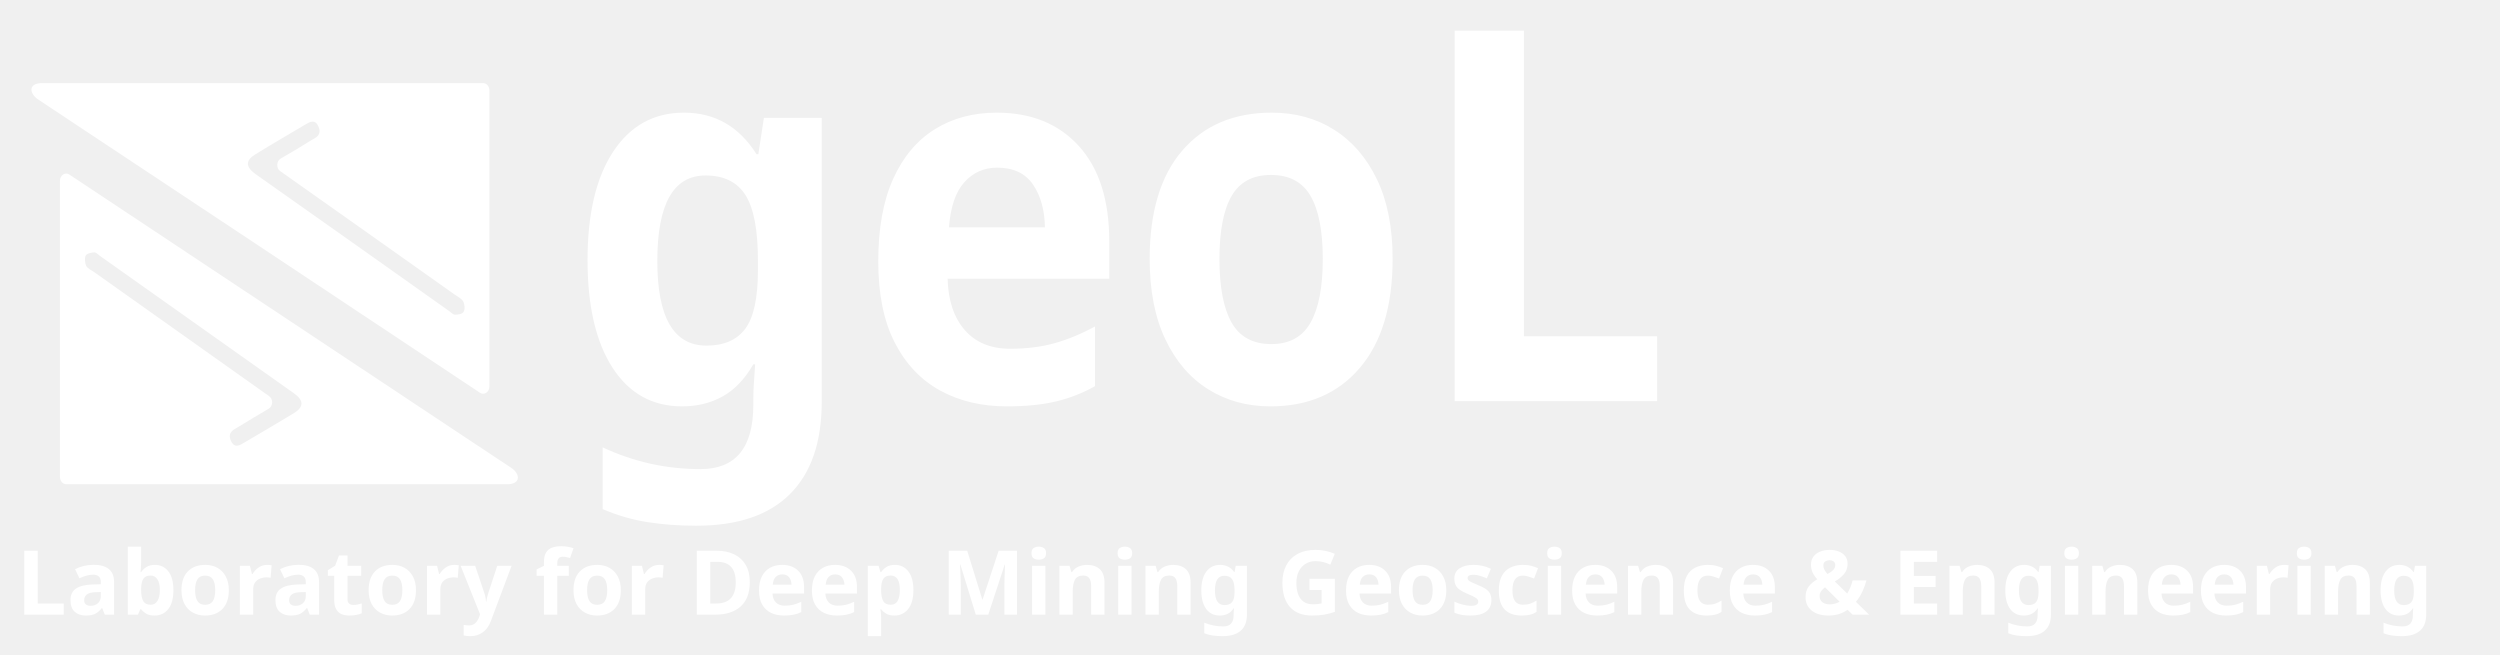
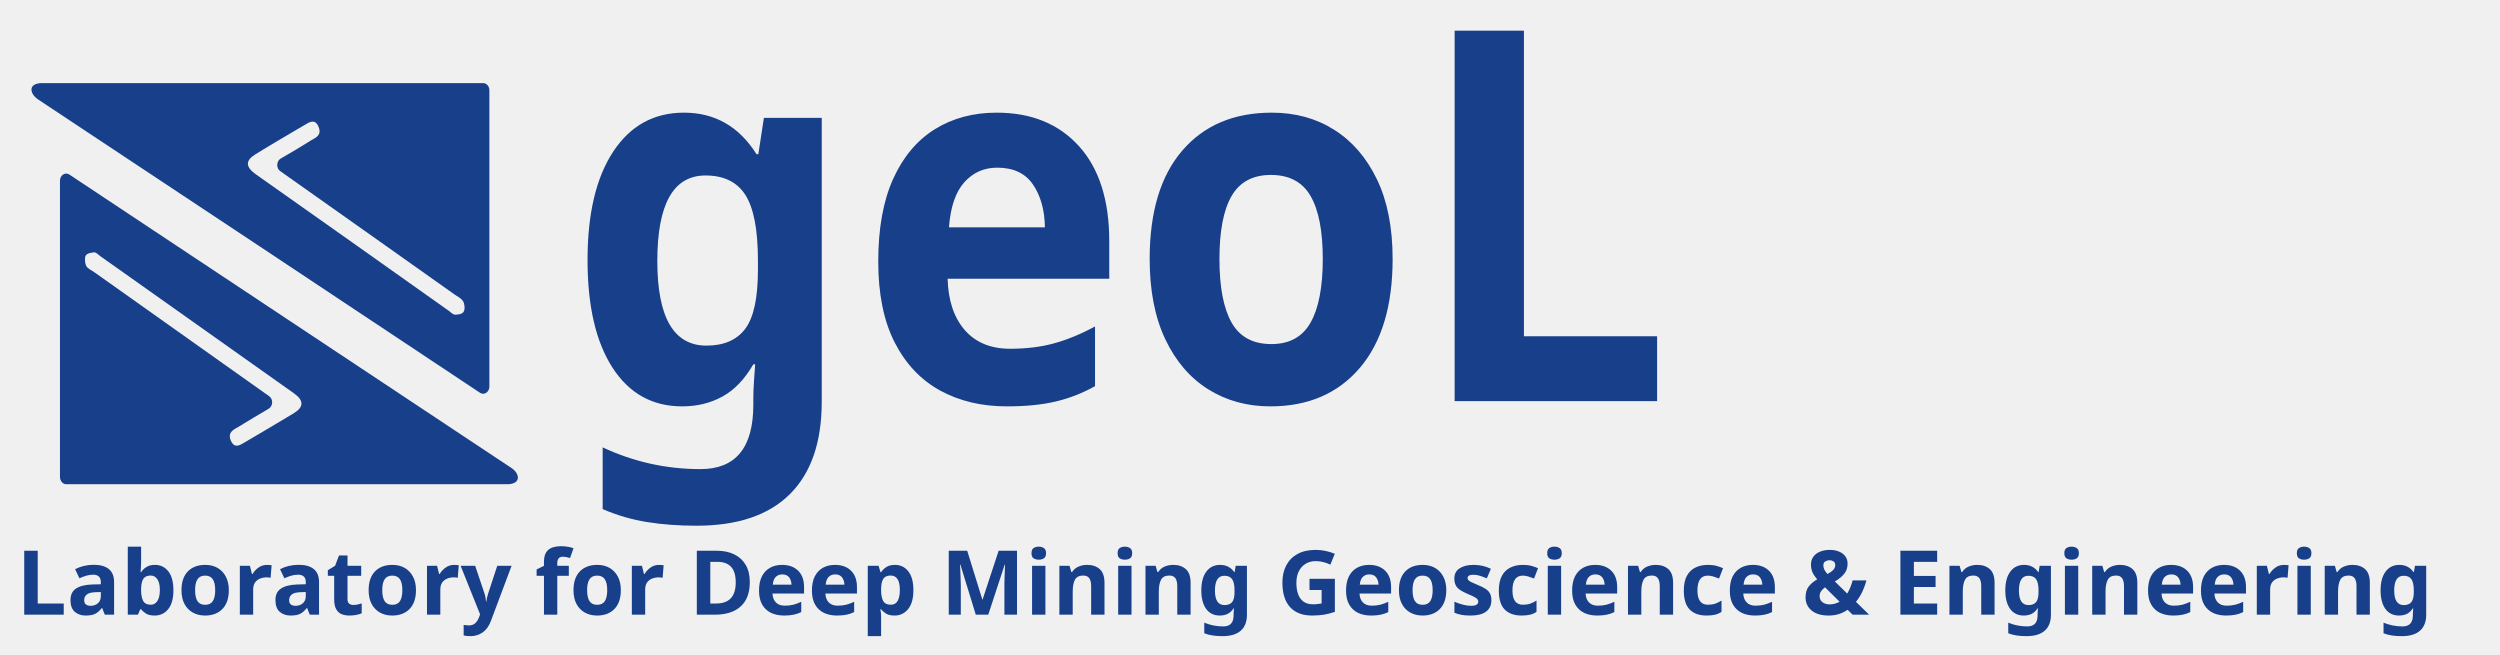
<svg xmlns="http://www.w3.org/2000/svg" width="542mm" height="142mm" viewBox="24 14 542 142" version="1.1" id="svg750" xml:space="preserve">
  <defs id="defs747" />
  <g id="layer1" transform="translate(-36.75744,-1.917308)">
-     <path d="m 121.483,53 c -0.892,-0.641 -0.781,-2.182 0.113,-2.696 2.343,-1.348 4.52,-2.631 6.64,-3.981 1.061,-0.577 2.345,-1.153 1.564,-2.953 -0.727,-1.732 -1.898,-1.026 -2.959,-0.385 -3.572,2.119 -7.143,4.173 -10.658,6.355 -2.233,1.348 -2.233,2.698 -0.056,4.303 14.008,9.885 28.016,19.772 42.022,29.724 0.391,0.322 0.838,0.771 1.284,0.771 0.67,0 1.562,-0.13 1.842,-0.644 0.334,-0.512 0.223,-1.668 -0.113,-2.246 -0.39,-0.641 -1.171,-1.026 -1.842,-1.476 -12.333,-8.731 -24.722,-17.527 -37.109,-26.258 -0.224,-0.192 -0.447,-0.32 -0.727,-0.514 z M 69.584,33.935 h 95.93 c 0.726,0 1.341,0.705 1.341,1.54 v 64.264 c 0,1.153 -1.118,1.925 -2.009,1.348 C 132.701,79.708 100.779,58.521 68.803,37.337 67.239,36.117 66.849,34.127 69.584,33.935 Z" style="fill:#ffffff;fill-opacity:1;fill-rule:nonzero;stroke:none;stroke-width:0.499" id="path4164" />
-     <path d="m 119.126,101.828 c 0.894,0.641 0.838,2.117 -0.111,2.696 -2.289,1.348 -4.465,2.631 -6.641,3.979 -1.005,0.579 -2.343,1.156 -1.563,2.955 0.781,1.732 1.896,1.026 2.958,0.385 3.571,-2.119 7.143,-4.173 10.714,-6.355 2.176,-1.35 2.176,-2.761 0,-4.303 -14.006,-9.887 -27.958,-19.836 -41.966,-29.724 -0.447,-0.322 -0.894,-0.834 -1.339,-0.834 -0.614,0.063 -1.562,0.192 -1.842,0.706 -0.28,0.512 -0.167,1.668 0.111,2.246 0.391,0.642 1.228,0.964 1.842,1.413 12.389,8.794 24.722,17.525 37.112,26.321 0.223,0.127 0.501,0.32 0.725,0.514 z m 51.901,19.066 H 75.095 c -0.725,0 -1.338,-0.707 -1.338,-1.605 V 55.09 c 0,-1.156 1.115,-1.925 2.009,-1.348 32.145,21.314 64.121,42.565 96.042,63.75 1.563,1.156 1.953,3.21 -0.781,3.403 z" style="fill:#ffffff;fill-opacity:1;fill-rule:nonzero;stroke:none;stroke-width:0.499" id="path4166" />
-     <text xml:space="preserve" style="font-style:normal;font-variant:normal;font-weight:800;font-stretch:normal;font-size:105.833px;font-family:Montserrat;-inkscape-font-specification:'Montserrat Ultra-Bold';fill:#ffffff;fill-opacity:1;stroke:#000000;stroke-width:0;stroke-linejoin:round;stroke-dasharray:none;stroke-dashoffset:0" x="195.212" y="96.796" id="text4886" transform="scale(0.940795,1.062931)">
-       <tspan id="tspan4884" style="font-style:normal;font-variant:normal;font-weight:bold;font-stretch:normal;font-size:105.833px;font-family:Montserrat;-inkscape-font-specification:'Montserrat Bold';fill:#ffffff;fill-opacity:1;stroke-width:0;stroke-linejoin:round;stroke-dasharray:none;stroke-dashoffset:0" x="195.212" y="96.796">geoL</tspan>
+     <path d="m 121.483,53 c -0.892,-0.641 -0.781,-2.182 0.113,-2.696 2.343,-1.348 4.52,-2.631 6.64,-3.981 1.061,-0.577 2.345,-1.153 1.564,-2.953 -0.727,-1.732 -1.898,-1.026 -2.959,-0.385 -3.572,2.119 -7.143,4.173 -10.658,6.355 -2.233,1.348 -2.233,2.698 -0.056,4.303 14.008,9.885 28.016,19.772 42.022,29.724 0.391,0.322 0.838,0.771 1.284,0.771 0.67,0 1.562,-0.13 1.842,-0.644 0.334,-0.512 0.223,-1.668 -0.113,-2.246 -0.39,-0.641 -1.171,-1.026 -1.842,-1.476 -12.333,-8.731 -24.722,-17.527 -37.109,-26.258 -0.224,-0.192 -0.447,-0.32 -0.727,-0.514 z M 69.584,33.935 h 95.93 c 0.726,0 1.341,0.705 1.341,1.54 v 64.264 c 0,1.153 -1.118,1.925 -2.009,1.348 C 132.701,79.708 100.779,58.521 68.803,37.337 67.239,36.117 66.849,34.127 69.584,33.935 Z" style="fill:#173F8A;fill-opacity:1;fill-rule:nonzero;stroke:none;stroke-width:0.499" id="path4164" />
+     <path d="m 119.126,101.828 c 0.894,0.641 0.838,2.117 -0.111,2.696 -2.289,1.348 -4.465,2.631 -6.641,3.979 -1.005,0.579 -2.343,1.156 -1.563,2.955 0.781,1.732 1.896,1.026 2.958,0.385 3.571,-2.119 7.143,-4.173 10.714,-6.355 2.176,-1.35 2.176,-2.761 0,-4.303 -14.006,-9.887 -27.958,-19.836 -41.966,-29.724 -0.447,-0.322 -0.894,-0.834 -1.339,-0.834 -0.614,0.063 -1.562,0.192 -1.842,0.706 -0.28,0.512 -0.167,1.668 0.111,2.246 0.391,0.642 1.228,0.964 1.842,1.413 12.389,8.794 24.722,17.525 37.112,26.321 0.223,0.127 0.501,0.32 0.725,0.514 z m 51.901,19.066 H 75.095 c -0.725,0 -1.338,-0.707 -1.338,-1.605 V 55.09 c 0,-1.156 1.115,-1.925 2.009,-1.348 32.145,21.314 64.121,42.565 96.042,63.75 1.563,1.156 1.953,3.21 -0.781,3.403 z" style="fill:#173F8A;fill-opacity:1;fill-rule:nonzero;stroke:none;stroke-width:0.499" id="path4166" />
+     <text xml:space="preserve" style="font-style:normal;font-variant:normal;font-weight:800;font-stretch:normal;font-size:105.833px;font-family:Montserrat;-inkscape-font-specification:'Montserrat Ultra-Bold';fill:#173F8A;fill-opacity:1;stroke:#000000;stroke-width:0;stroke-linejoin:round;stroke-dasharray:none;stroke-dashoffset:0" x="195.212" y="96.796" id="text4886" transform="scale(0.940795,1.062931)">
+       <tspan id="tspan4884" style="font-style:normal;font-variant:normal;font-weight:bold;font-stretch:normal;font-size:105.833px;font-family:Montserrat;-inkscape-font-specification:'Montserrat Bold';fill:#173F8A;fill-opacity:1;stroke-width:0;stroke-linejoin:round;stroke-dasharray:none;stroke-dashoffset:0" x="195.212" y="96.796">geoL</tspan>
    </text>
-     <text xml:space="preserve" style="font-style:normal;font-variant:normal;font-weight:normal;font-stretch:normal;font-size:19.403px;font-family:'Myriad Pro';-inkscape-font-specification:'Myriad Pro';fill:#ffffff;fill-opacity:1;stroke:#000000;stroke-width:0;stroke-linejoin:bevel;stroke-dasharray:none;stroke-dashoffset:0" x="64.261" y="124.927" id="text7735">
-       <tspan id="tspan7733" style="font-style:normal;font-variant:normal;font-weight:600;font-stretch:semi-condensed;font-size:19.403px;font-family:'Myriad Pro';-inkscape-font-specification:'Myriad Pro Semi-Bold Semi-Condensed';fill:#ffffff;fill-opacity:1;stroke-width:0;stroke-dasharray:none" x="64.261" y="124.927" />
-       <tspan style="font-style:normal;font-variant:normal;font-weight:600;font-stretch:semi-condensed;font-size:19.403px;font-family:'Myriad Pro';-inkscape-font-specification:'Myriad Pro Semi-Bold Semi-Condensed';fill:#ffffff;fill-opacity:1;stroke-width:0;stroke-dasharray:none" x="64.261" y="149.181" id="tspan397">Laboratory for Deep Mining Geoscience &amp; Engineering</tspan>
+     <text xml:space="preserve" style="font-style:normal;font-variant:normal;font-weight:normal;font-stretch:normal;font-size:19.403px;font-family:'Myriad Pro';-inkscape-font-specification:'Myriad Pro';fill:#173F8A;fill-opacity:1;stroke:#000000;stroke-width:0;stroke-linejoin:bevel;stroke-dasharray:none;stroke-dashoffset:0" x="64.261" y="124.927" id="text7735">
+       <tspan id="tspan7733" style="font-style:normal;font-variant:normal;font-weight:600;font-stretch:semi-condensed;font-size:19.403px;font-family:'Myriad Pro';-inkscape-font-specification:'Myriad Pro Semi-Bold Semi-Condensed';fill:#173F8A;fill-opacity:1;stroke-width:0;stroke-dasharray:none" x="64.261" y="124.927" />
+       <tspan style="font-style:normal;font-variant:normal;font-weight:600;font-stretch:semi-condensed;font-size:19.403px;font-family:'Myriad Pro';-inkscape-font-specification:'Myriad Pro Semi-Bold Semi-Condensed';fill:#173F8A;fill-opacity:1;stroke-width:0;stroke-dasharray:none" x="64.261" y="149.181" id="tspan397">Laboratory for Deep Mining Geoscience &amp; Engineering</tspan>
    </text>
  </g>
</svg>
